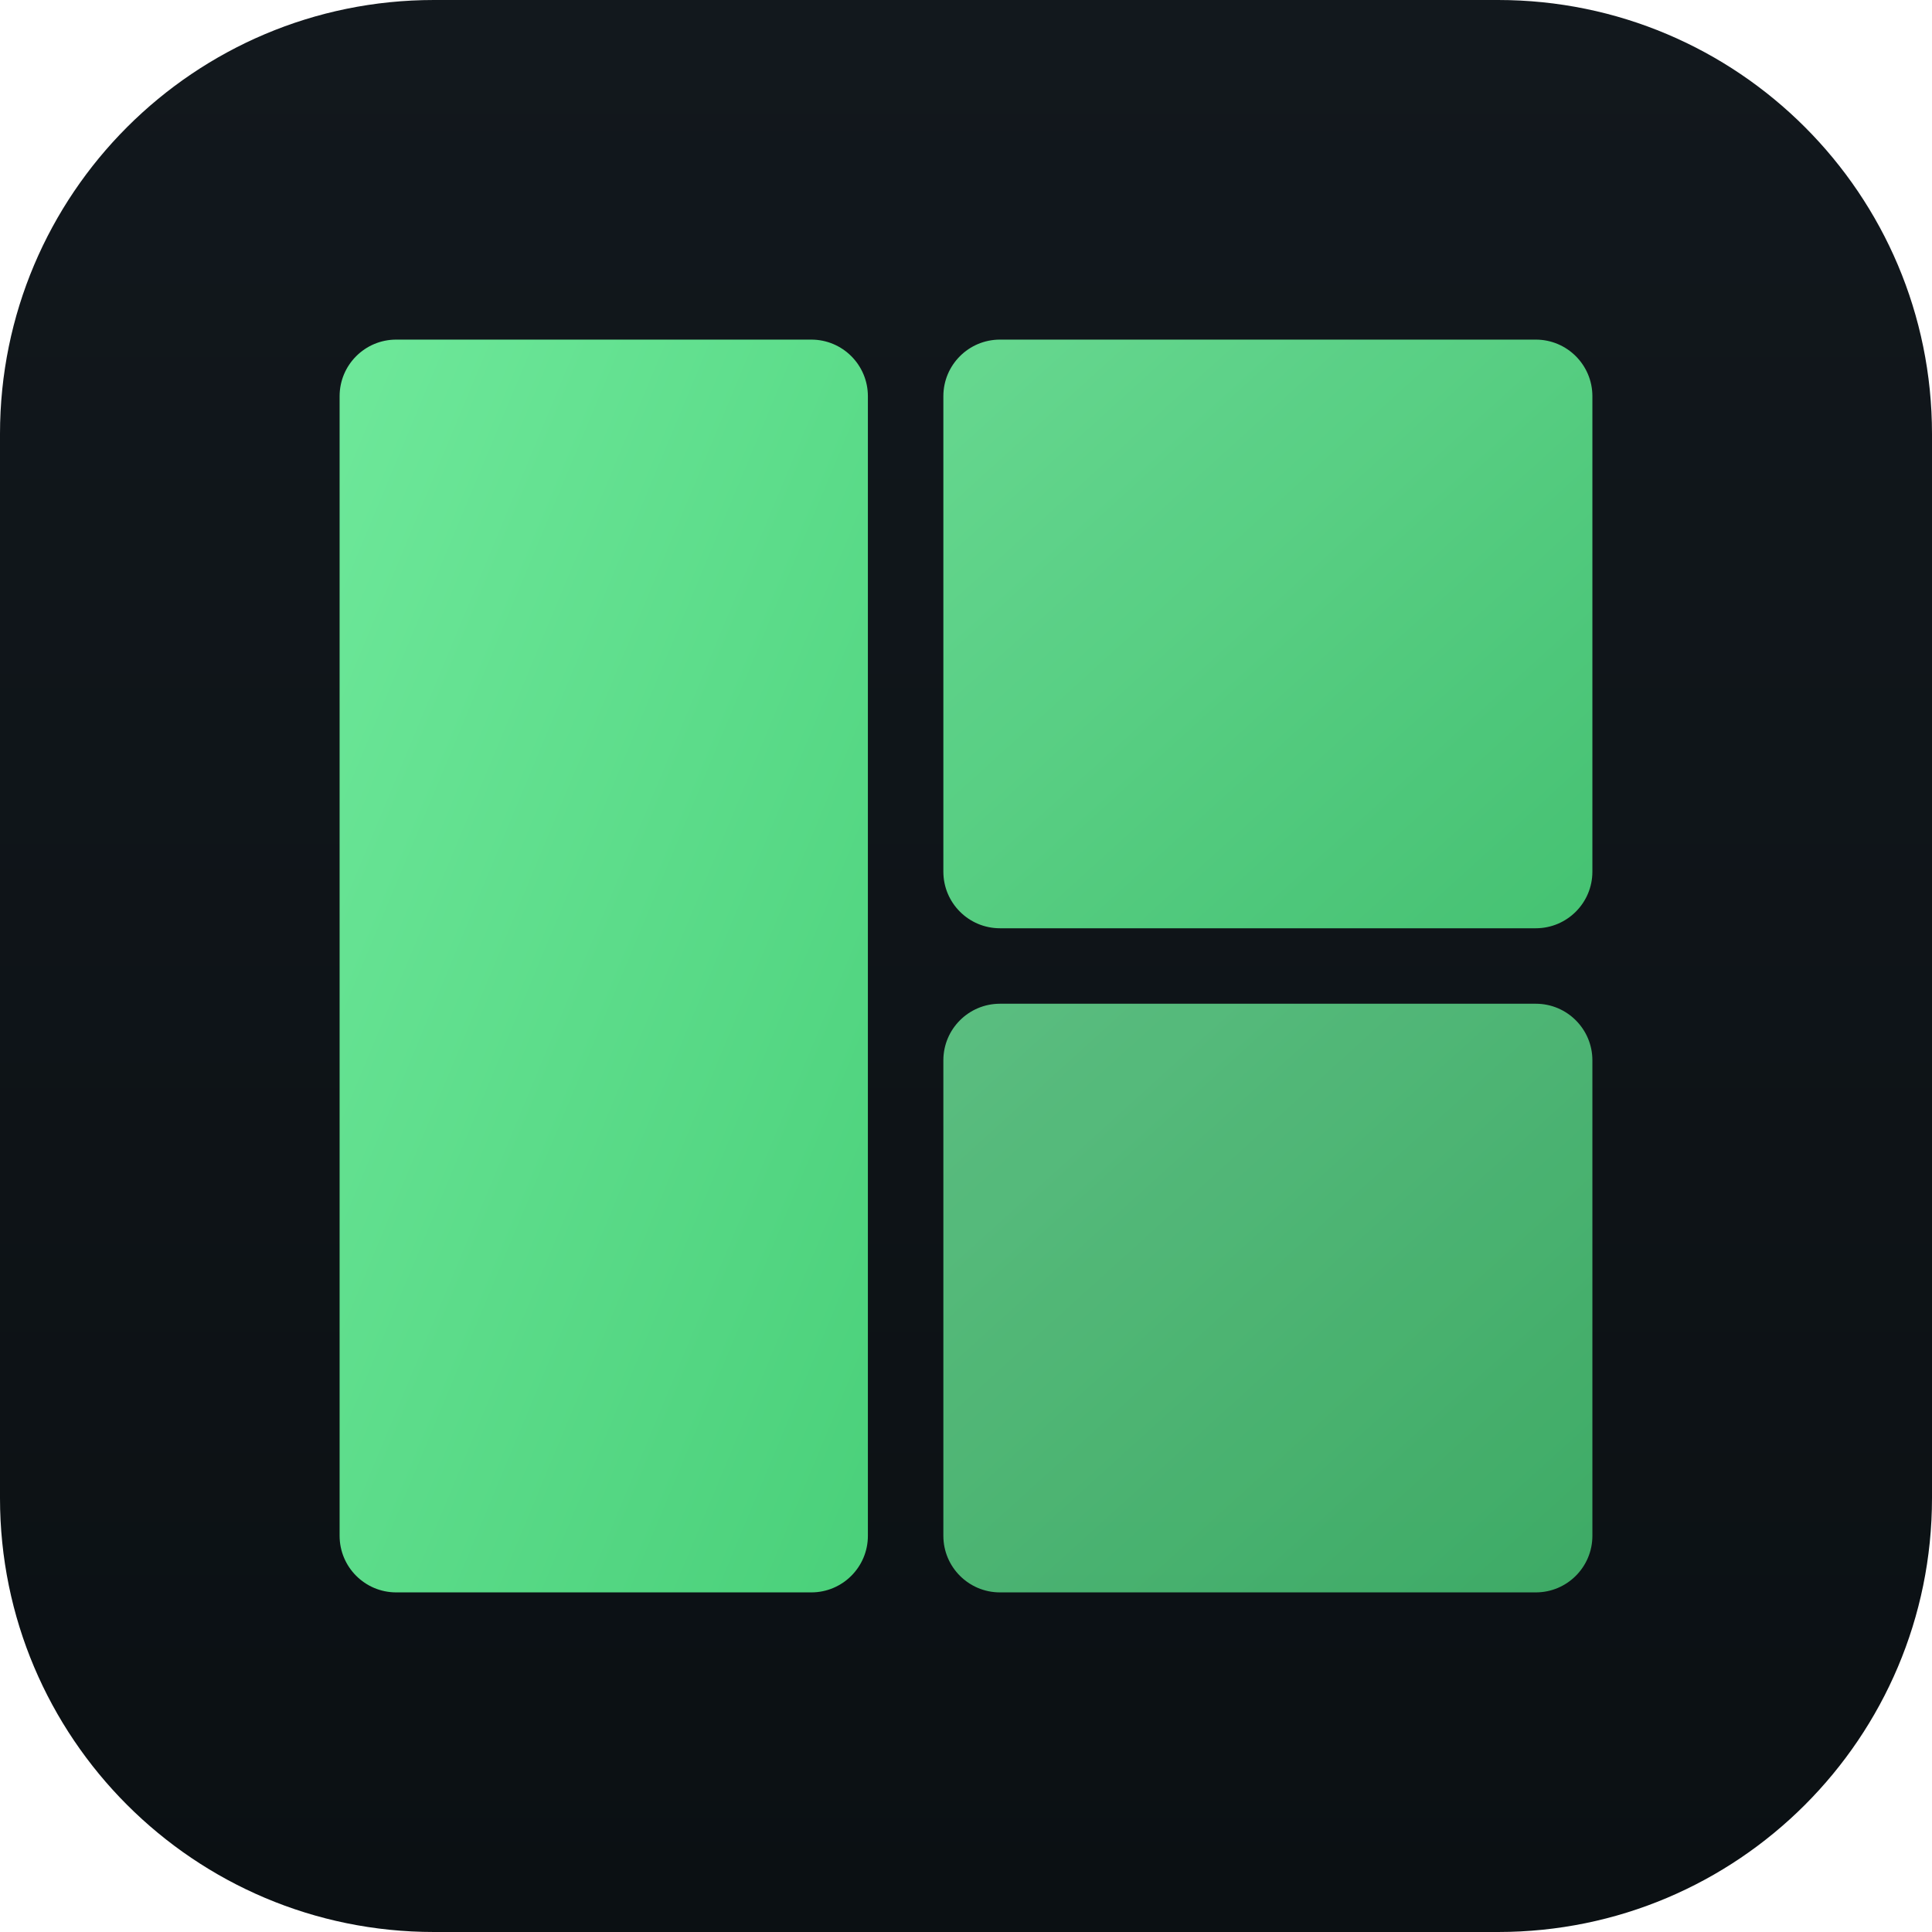
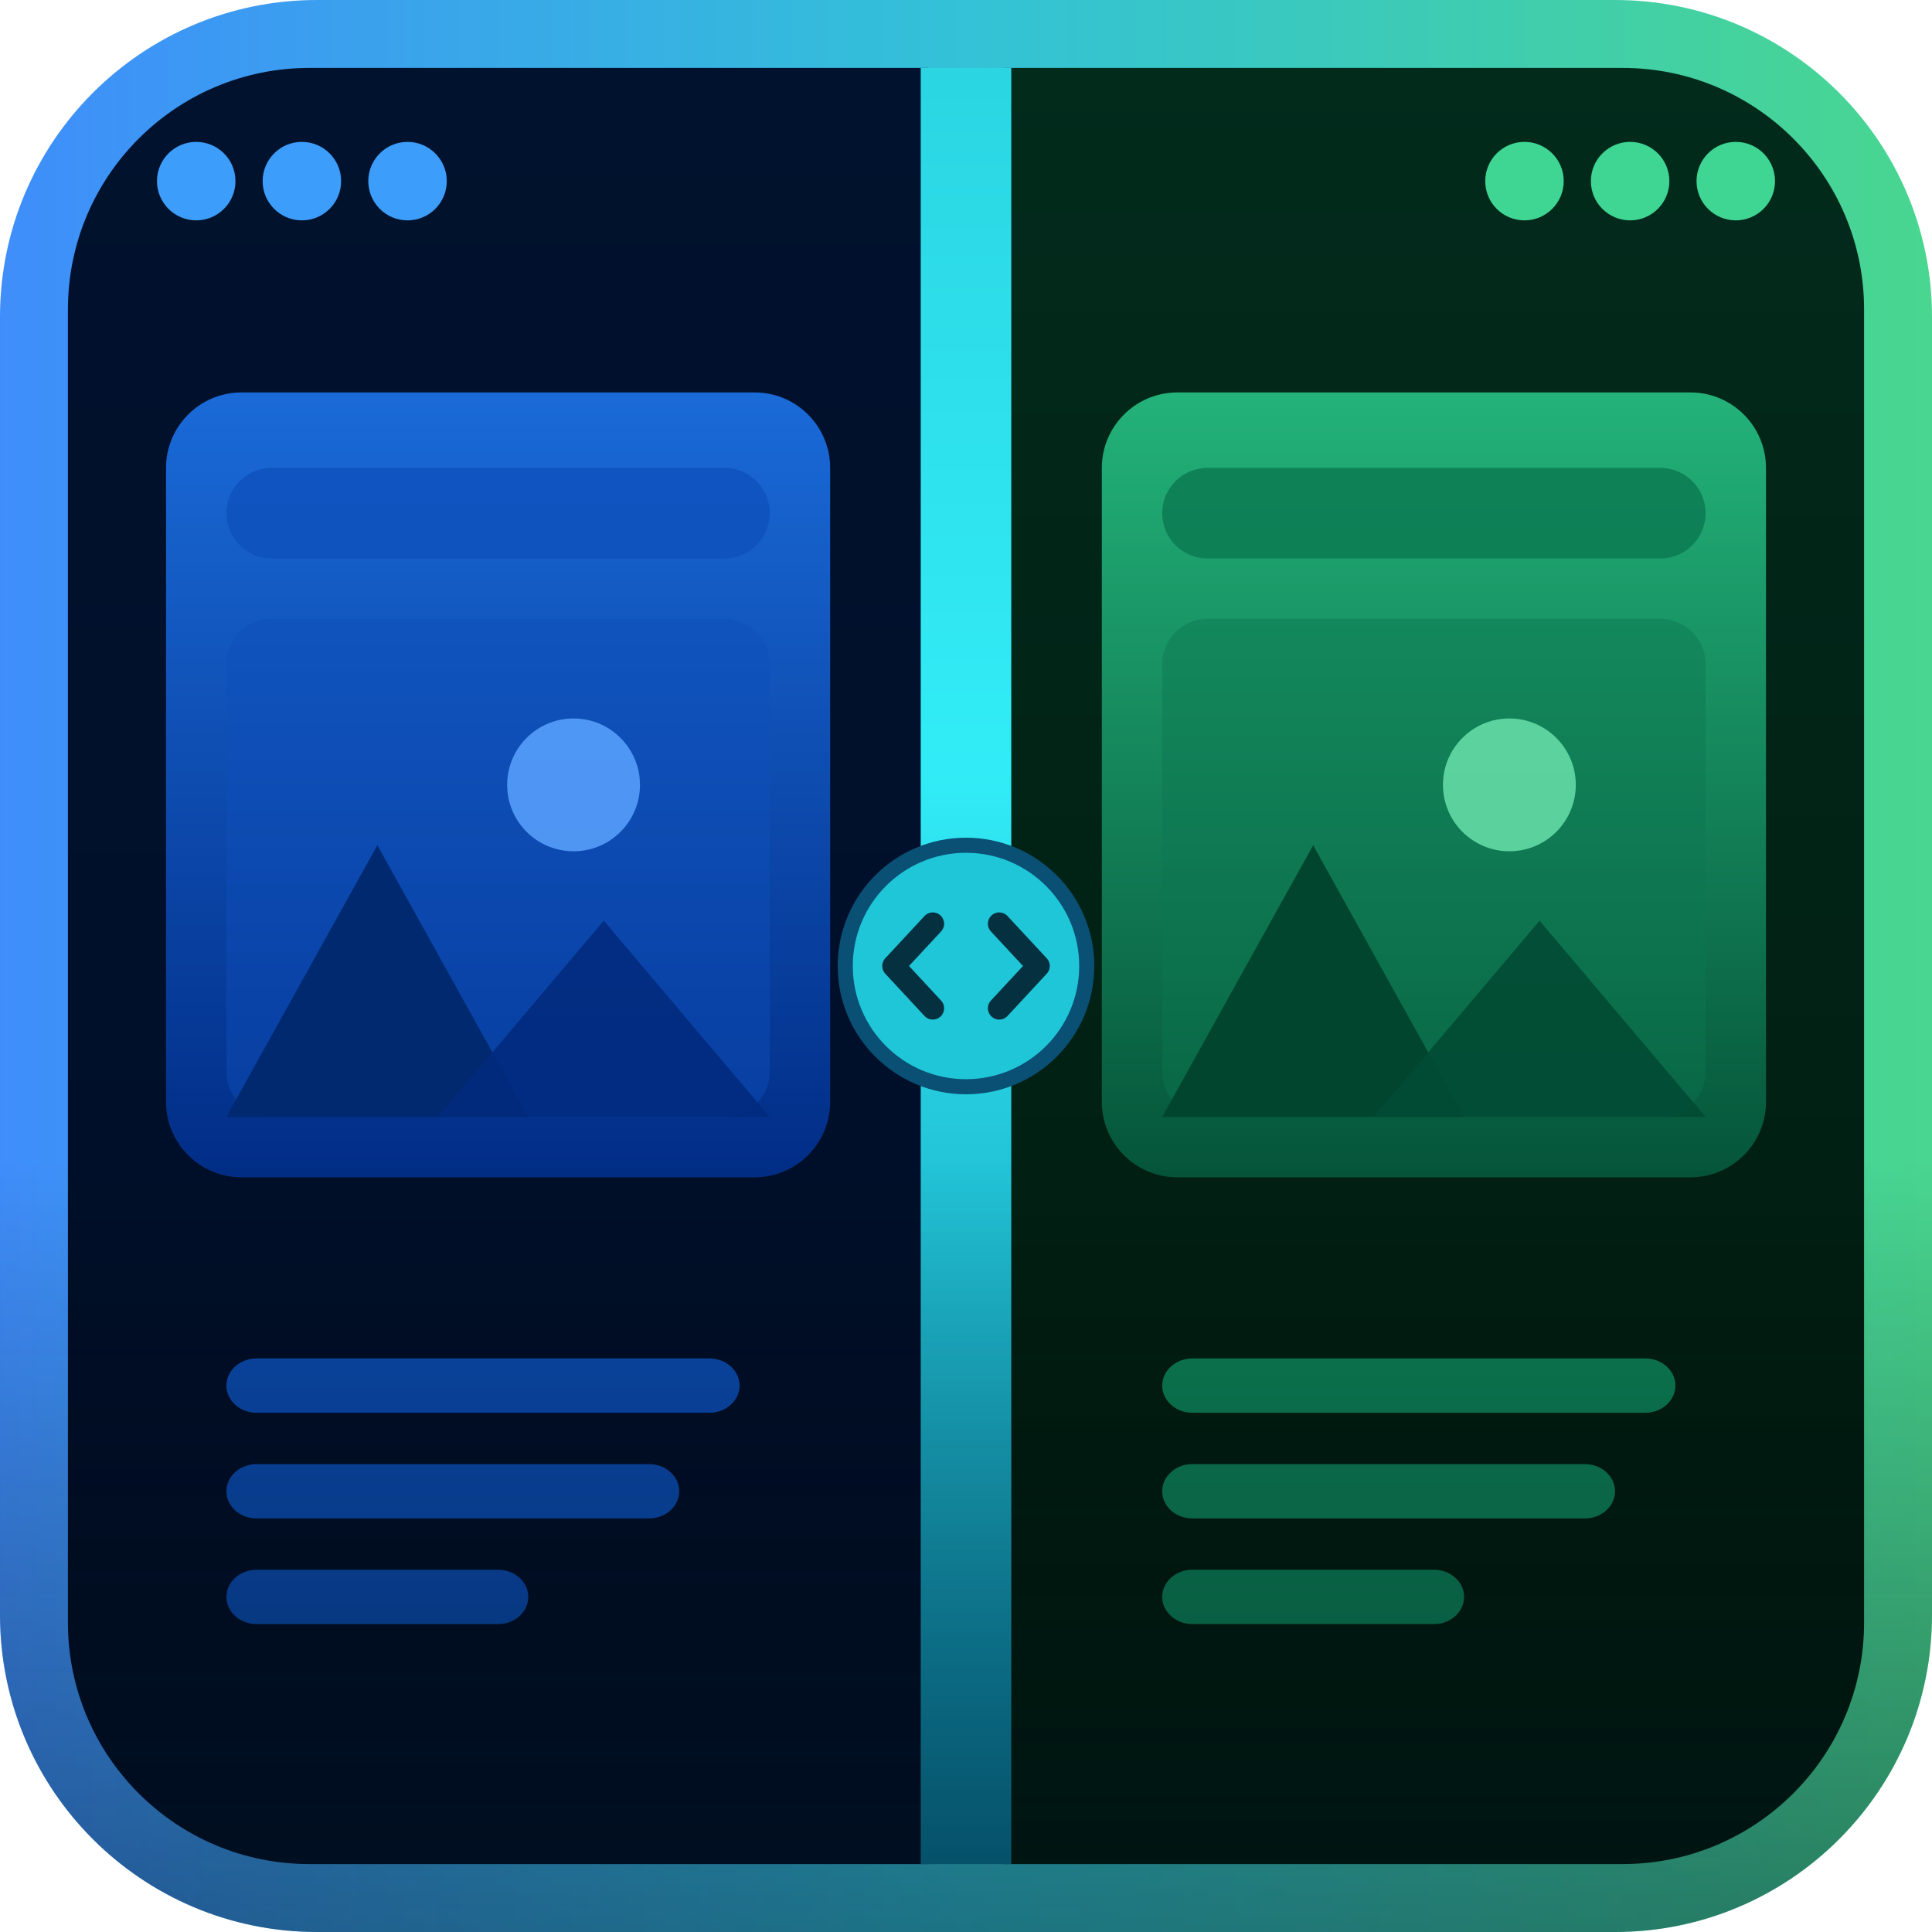
- <svg xmlns="http://www.w3.org/2000/svg" width="1024" height="1024" viewBox="0 0 1024 1024">
+ <svg xmlns="http://www.w3.org/2000/svg" viewBox="0 0 128 128" width="128" height="128" role="img" aria-label="Splitser">
  <defs>
-     <linearGradient id="bg" x1="0" y1="0" x2="0" y2="1">
-       <stop offset="0" stop-color="#12181d" />
-       <stop offset="1" stop-color="#0b1013" />
+     <linearGradient id="frame" x1="0" y1="0" x2="1" y2="0">
+       <stop offset="0" stop-color="#3f8dfb" />
+       <stop offset="0.5" stop-color="#33c2d7" />
+       <stop offset="1" stop-color="#49d68f" />
    </linearGradient>
-     <linearGradient id="g" x1="0" y1="0" x2="1" y2="1">
-       <stop offset="0" stop-color="#6ee89a" />
-       <stop offset="1" stop-color="#4ad07a" />
+     <linearGradient id="frameShade" x1="0" y1="0" x2="0" y2="1">
+       <stop offset="0" stop-color="#000000" stop-opacity="0" />
+       <stop offset="0.6" stop-color="#000000" stop-opacity="0" />
+       <stop offset="1" stop-color="#00121c" stop-opacity="0.45" />
    </linearGradient>
+     <linearGradient id="paneL" x1="0" y1="0" x2="0" y2="1">
+       <stop offset="0" stop-color="#01122e" />
+       <stop offset="1" stop-color="#000d26" />
+     </linearGradient>
+     <linearGradient id="paneR" x1="0" y1="0" x2="0" y2="1">
+       <stop offset="0" stop-color="#022b1c" />
+       <stop offset="1" stop-color="#00190e" />
+     </linearGradient>
+     <linearGradient id="cardL" x1="0" y1="0" x2="0" y2="1">
+       <stop offset="0" stop-color="#1a6ad8" />
+       <stop offset="1" stop-color="#012d86" />
+     </linearGradient>
+     <linearGradient id="cardR" x1="0" y1="0" x2="0" y2="1">
+       <stop offset="0" stop-color="#23b279" />
+       <stop offset="1" stop-color="#05553a" />
+     </linearGradient>
+     <linearGradient id="gutter" x1="0" y1="0" x2="0" y2="1">
+       <stop offset="0" stop-color="#2ad3e0" />
+       <stop offset="0.4" stop-color="#31ecf6" />
+       <stop offset="1" stop-color="#06769b" />
+     </linearGradient>
+     <clipPath id="screen">
+       <rect x="4.5" y="4.5" width="119" height="119" rx="16" />
+     </clipPath>
  </defs>
-   <rect x="0" y="0" width="1024" height="1024" rx="230" fill="url(#bg)" />
-   <rect x="180" y="180" width="280" height="664" rx="30" fill="url(#g)" />
-   <rect x="500" y="180" width="344" height="312" rx="30" fill="url(#g)" opacity="0.92" />
-   <rect x="500" y="532" width="344" height="312" rx="30" fill="url(#g)" opacity="0.80" />
+   <rect x="0" y="0" width="128" height="128" rx="21" fill="url(#frame)" />
+   <g clip-path="url(#screen)">
+     <rect x="4.5" y="4.5" width="57" height="119" fill="url(#paneL)" />
+     <rect x="66.5" y="4.5" width="57" height="119" fill="url(#paneR)" />
+     <g fill="#3d9dfa">
+       <circle cx="13" cy="12" r="2.6" />
+       <circle cx="20" cy="12" r="2.6" />
+       <circle cx="27" cy="12" r="2.6" />
+     </g>
+     <rect x="11" y="26" width="44" height="52" rx="5" fill="url(#cardL)" />
+     <rect x="15" y="31" width="36" height="6" rx="3" fill="#0e51bd" opacity=".85" />
+     <rect x="15" y="41" width="36" height="33" rx="3" fill="#0d4dbb" opacity=".45" />
+     <circle cx="38" cy="52" r="4.4" fill="#5aa3ff" opacity=".85" />
+     <path d="M15 74 L25 56 L35 74 Z" fill="#01296f" />
+     <path d="M29 74 L40 61 L51 74 Z" fill="#012a7d" opacity=".9" />
+     <g fill="#0a49ac">
+       <rect x="15" y="90" width="34" height="3.6" rx="2" />
+       <rect x="15" y="97" width="30" height="3.6" rx="2" />
+       <rect x="15" y="104" width="20" height="3.6" rx="2" />
+     </g>
+     <g fill="#3fd694">
+       <circle cx="115" cy="12" r="2.6" />
+       <circle cx="108" cy="12" r="2.6" />
+       <circle cx="101" cy="12" r="2.6" />
+     </g>
+     <rect x="73" y="26" width="44" height="52" rx="5" fill="url(#cardR)" />
+     <rect x="77" y="31" width="36" height="6" rx="3" fill="#0b7a52" opacity=".85" />
+     <rect x="77" y="41" width="36" height="33" rx="3" fill="#0a7550" opacity=".45" />
+     <circle cx="100" cy="52" r="4.4" fill="#68e0aa" opacity=".85" />
+     <path d="M77 74 L87 56 L97 74 Z" fill="#01452f" />
+     <path d="M91 74 L102 61 L113 74 Z" fill="#014a33" opacity=".9" />
+     <g fill="#0c7d55">
+       <rect x="77" y="90" width="34" height="3.6" rx="2" />
+       <rect x="77" y="97" width="30" height="3.6" rx="2" />
+       <rect x="77" y="104" width="20" height="3.6" rx="2" />
+     </g>
+     <rect x="61" y="0" width="6" height="128" fill="url(#gutter)" />
+   </g>
+   <rect x="0" y="0" width="128" height="128" rx="21" fill="url(#frameShade)" />
+   <circle cx="64" cy="64" r="8" fill="#1fc6d8" stroke="#0a4f74" stroke-width="1" />
+   <path d="M61.8 61.2 L59.2 64 L61.8 66.8 M66.2 61.2 L68.8 64 L66.2 66.8" fill="none" stroke="#04303f" stroke-width="1.5" stroke-linecap="round" stroke-linejoin="round" />
</svg>
